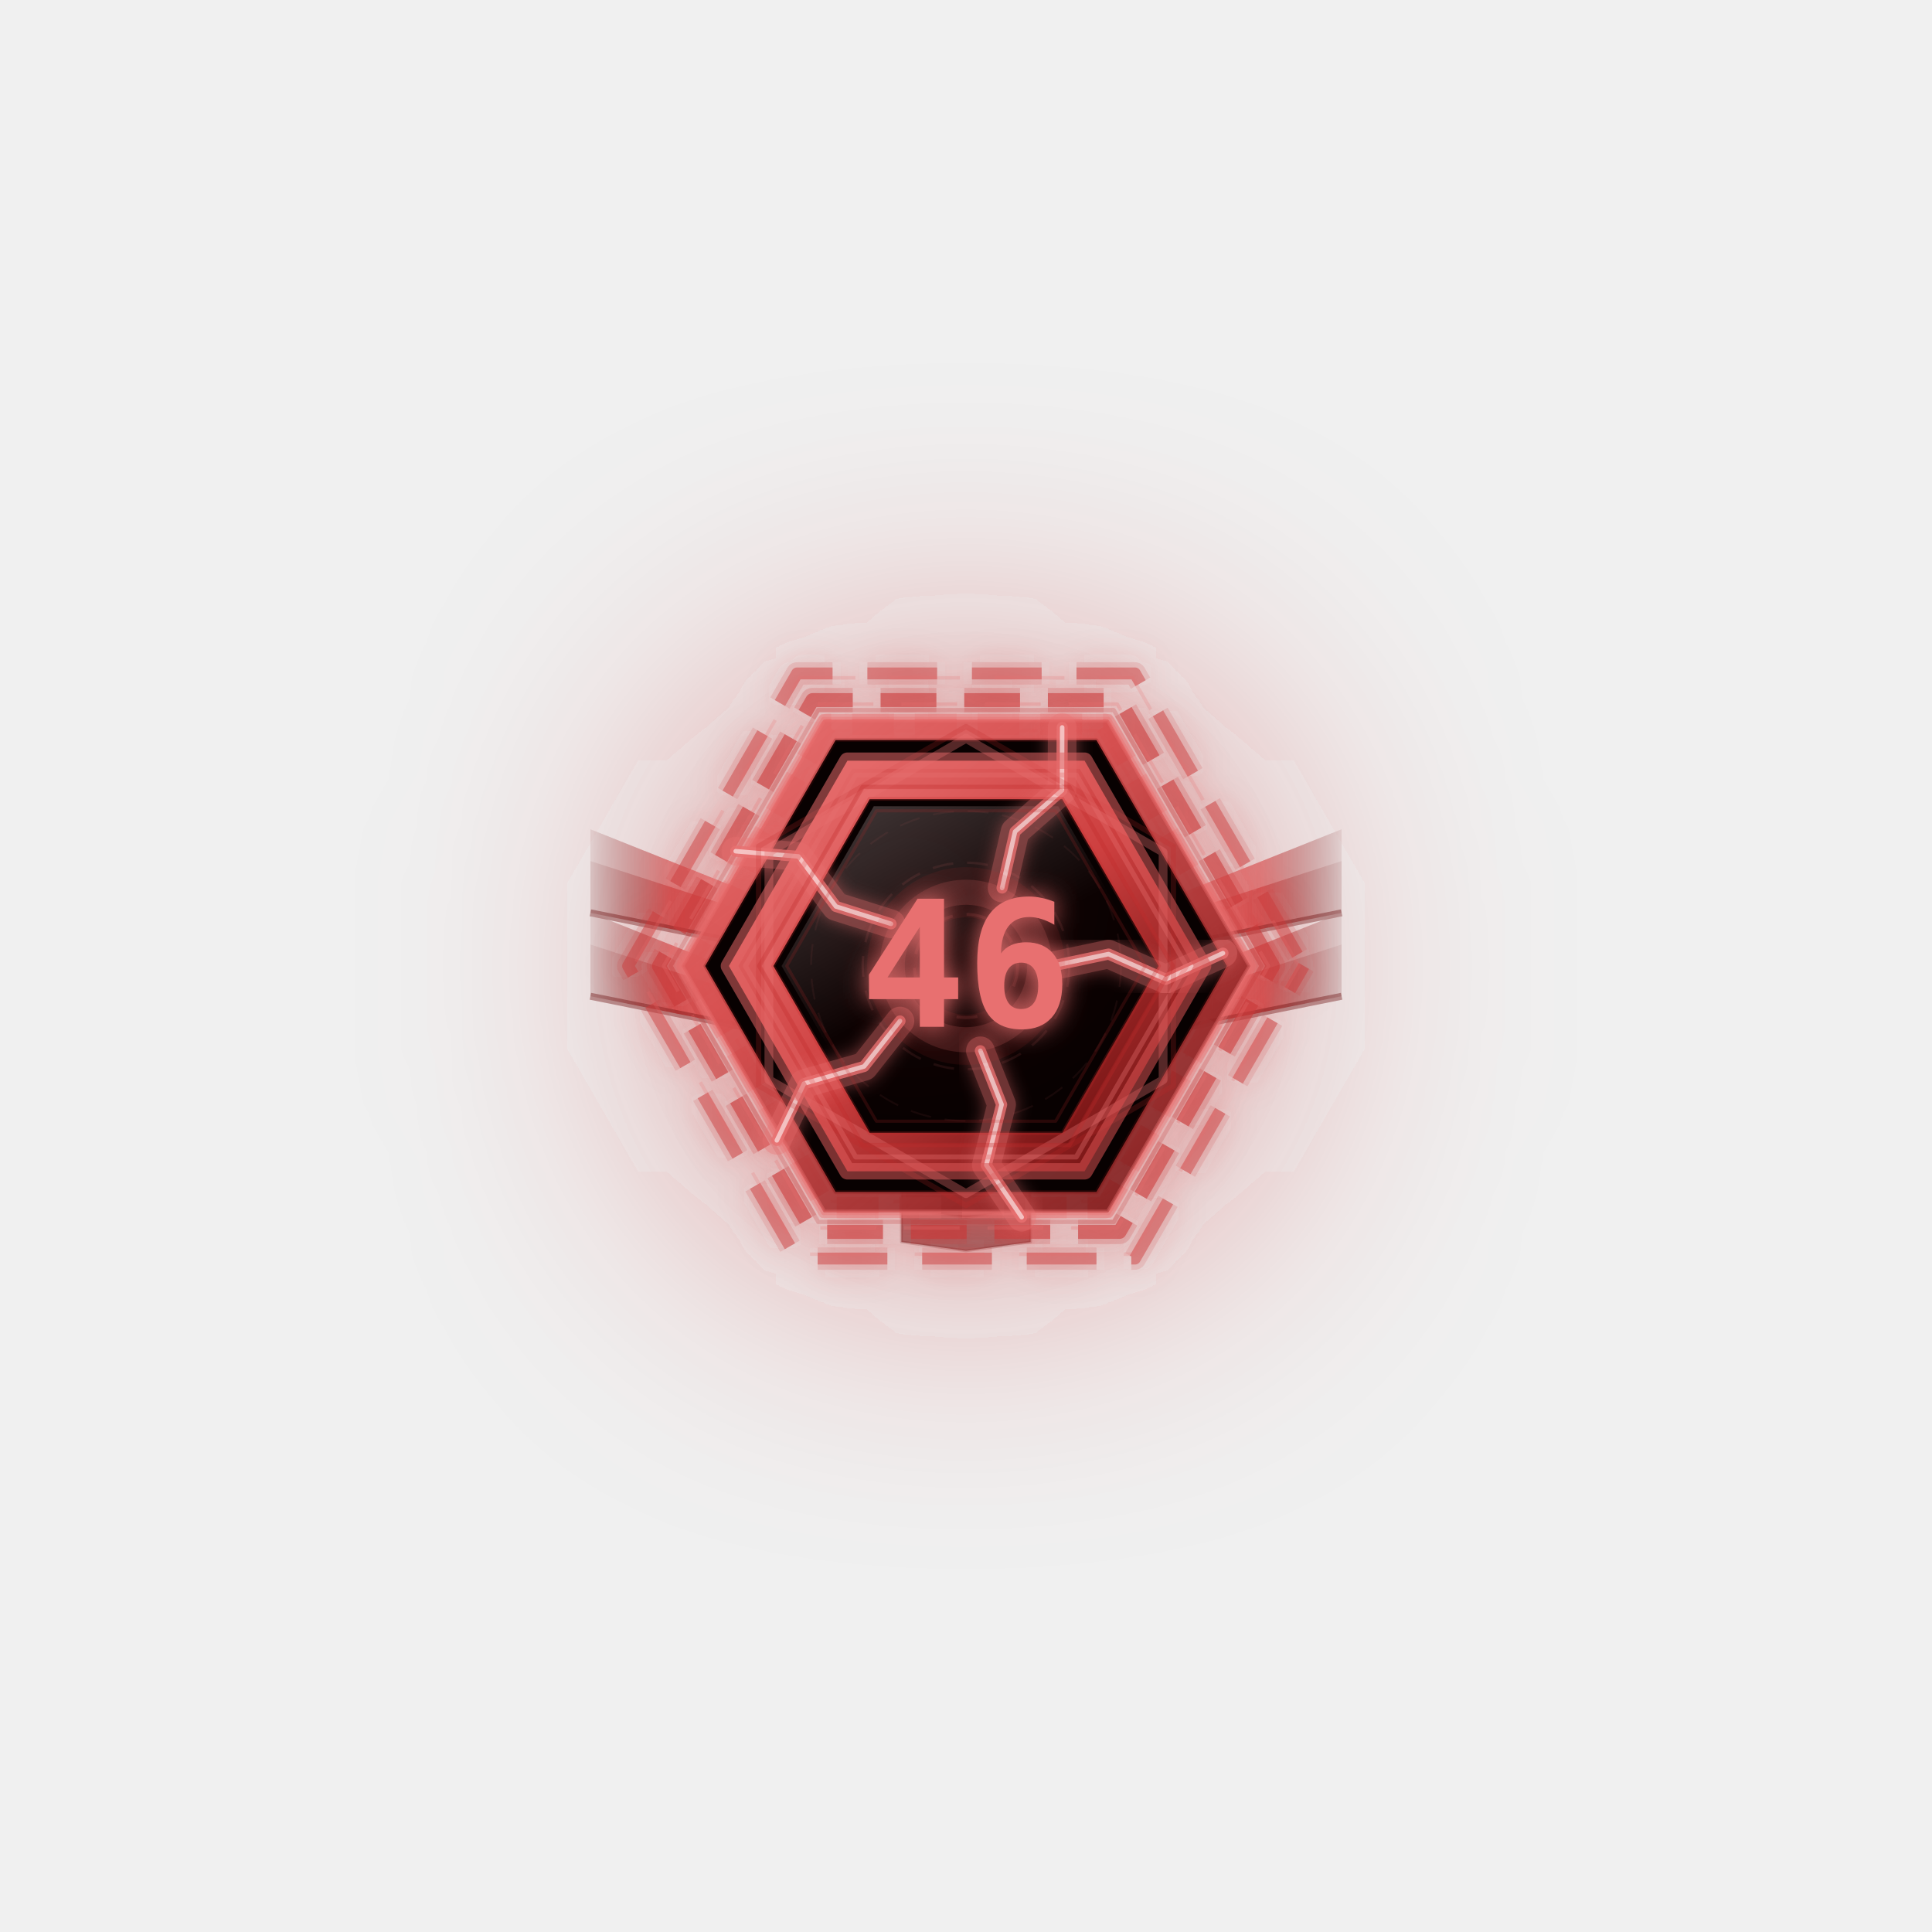
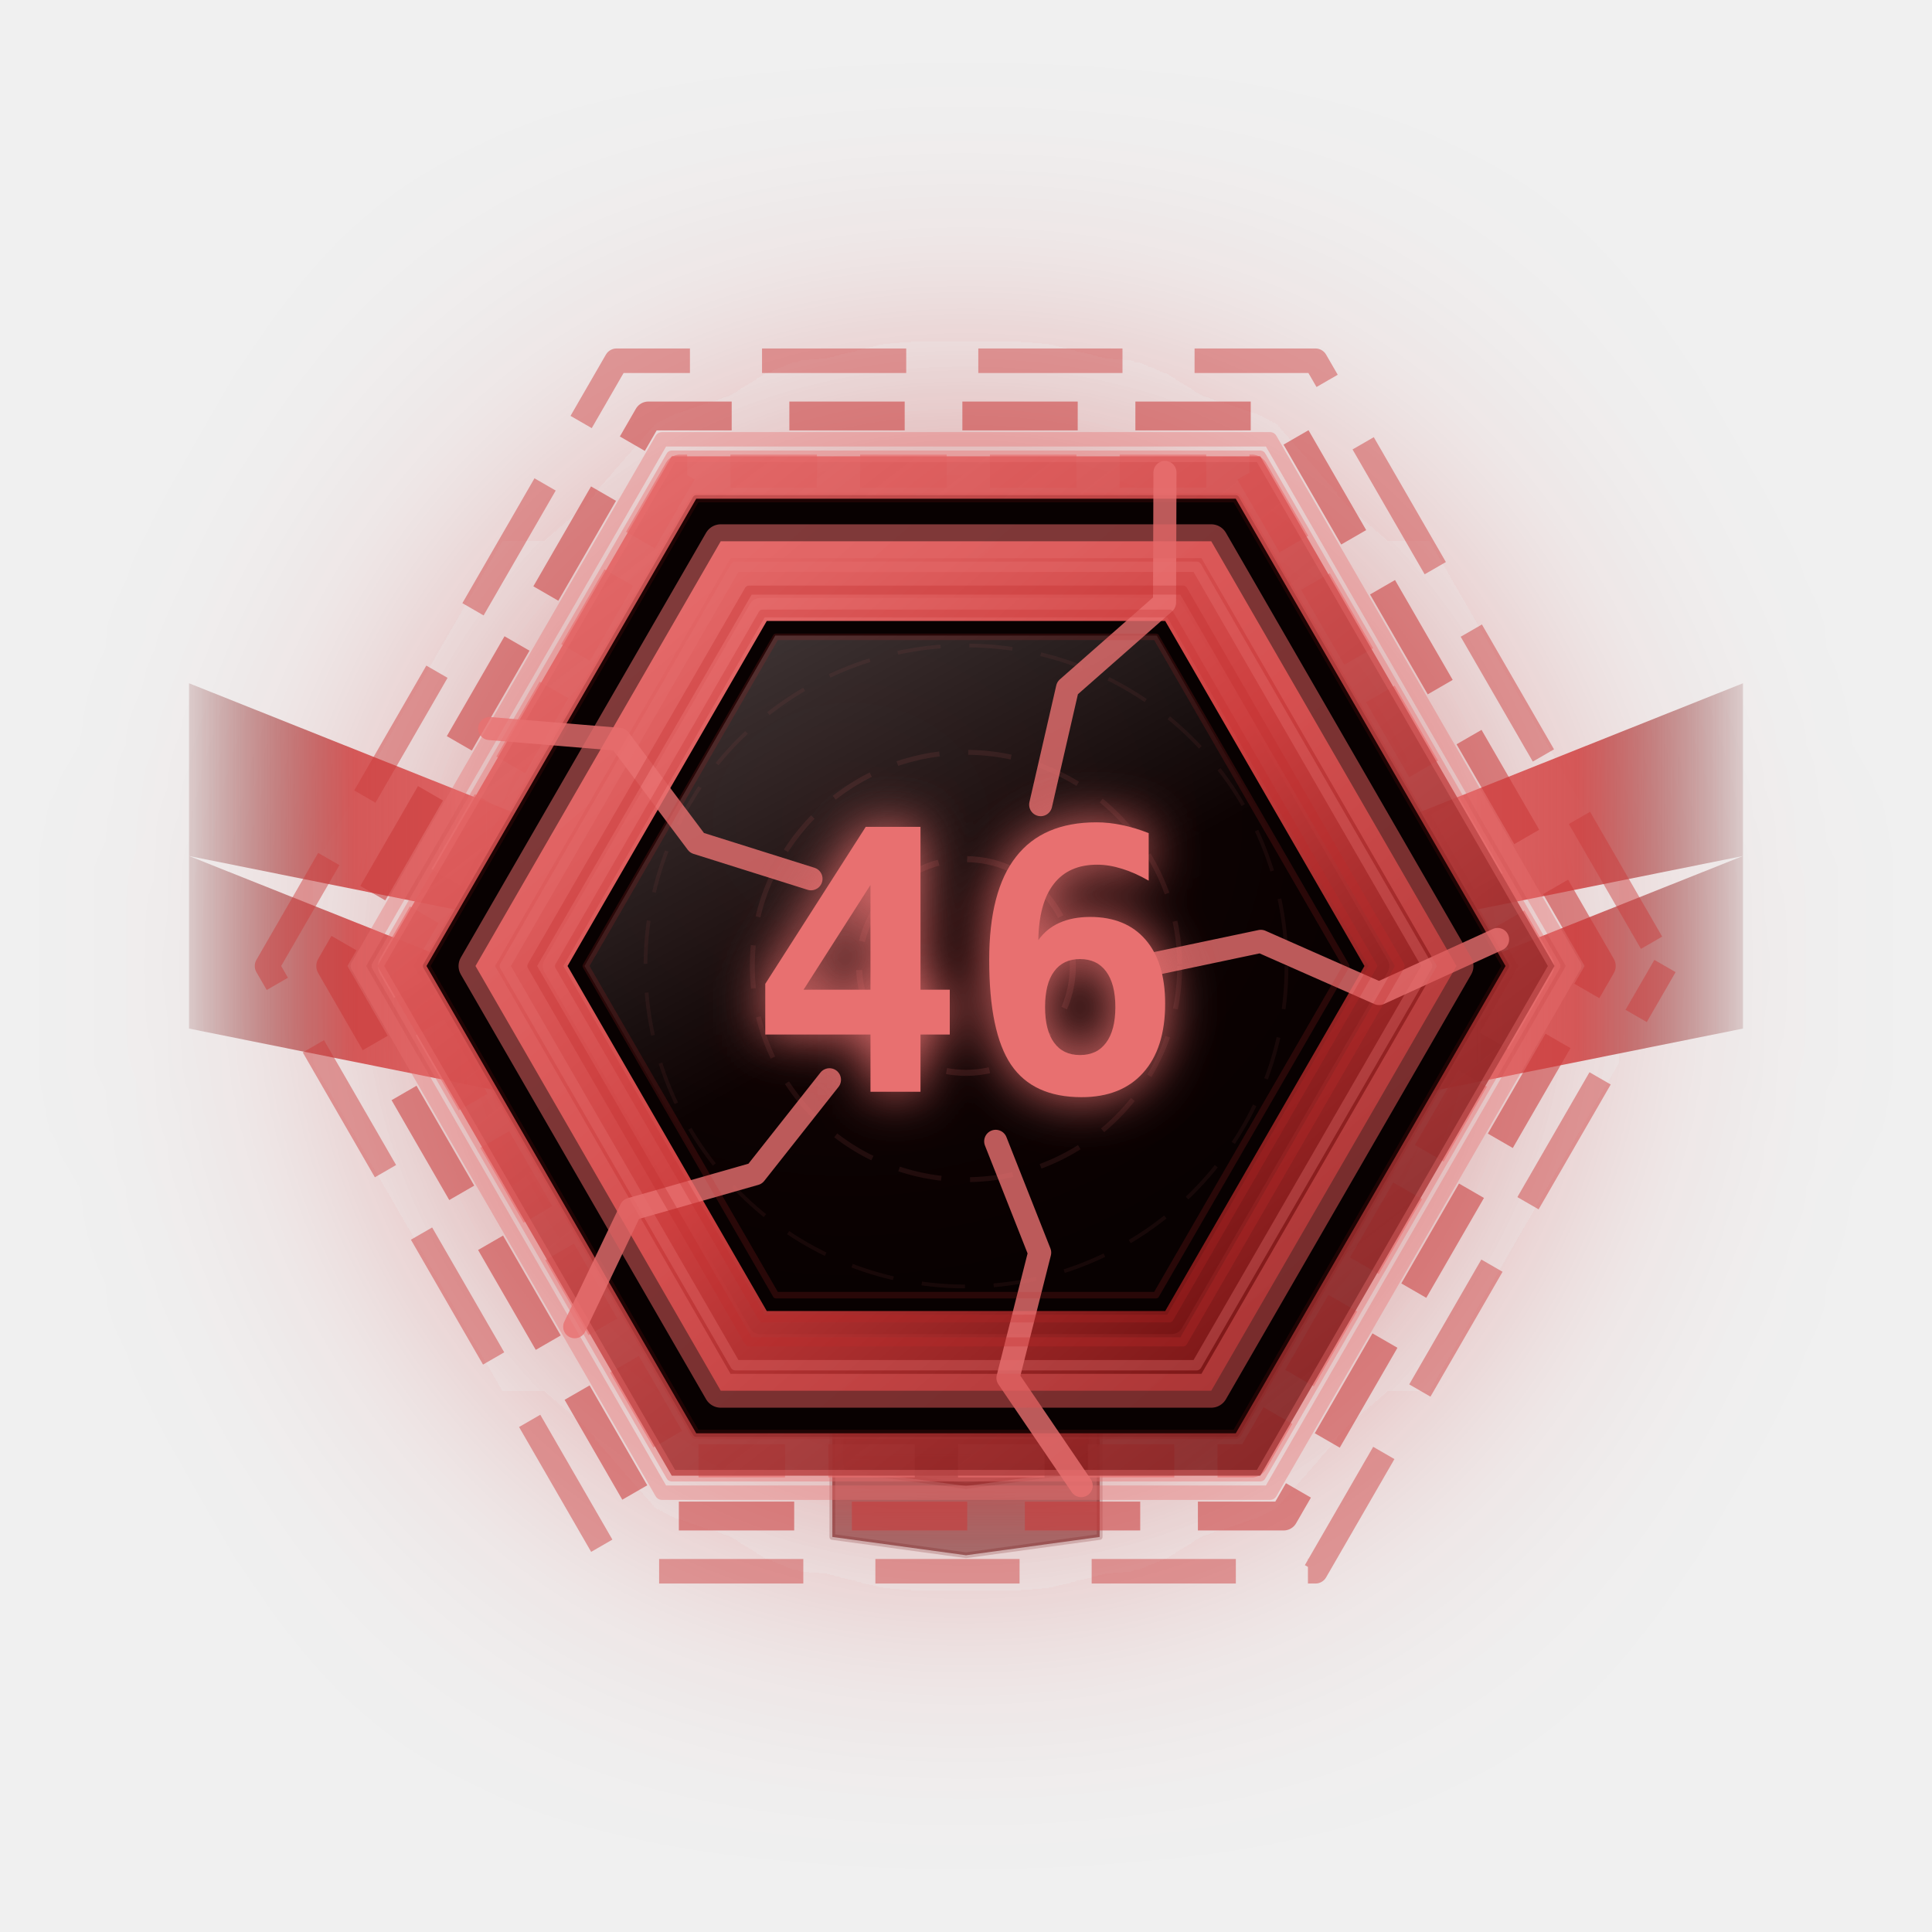
- <svg xmlns="http://www.w3.org/2000/svg" width="84" height="84" viewBox="-96.60 -96.60 277.20 277.20" overflow="visible" role="img" aria-label="Level 46 Badge">
+ <svg xmlns="http://www.w3.org/2000/svg" width="84" height="84" viewBox="-25 -25 134 134" overflow="visible" role="img" aria-label="Level 46 Badge">
  <defs>
    <radialGradient id="bglv46" cx="35%" cy="28%" r="72%">
      <stop offset="0%" stop-color="#140303" />
      <stop offset="100%" stop-color="#080101" />
    </radialGradient>
    <linearGradient id="rimlv46" x1="5%" y1="5%" x2="95%" y2="95%">
      <stop offset="0%" stop-color="#e87070" />
      <stop offset="50%" stop-color="#cd3f3f" />
      <stop offset="100%" stop-color="#6a0e0e" />
    </linearGradient>
    <linearGradient id="transRinglv46" x1="0%" y1="0%" x2="100%" y2="100%">
      <stop offset="0%" stop-color="#e87070" />
      <stop offset="100%" stop-color="#d44d4d" />
    </linearGradient>
    <linearGradient id="shlv46" x1="18%" y1="0%" x2="82%" y2="100%">
      <stop offset="0%" stop-color="white" stop-opacity="0.2" />
      <stop offset="50%" stop-color="white" stop-opacity="0" />
    </linearGradient>
    <filter id="gllv46" x="-40%" y="-40%" width="180%" height="180%">
      <feGaussianBlur stdDeviation="1.8" result="b" />
      <feMerge>
        <feMergeNode in="b" />
        <feMergeNode in="SourceGraphic" />
      </feMerge>
    </filter>
-     <filter id="halolv46" x="-150%" y="-150%" width="500%" height="500%">
-       <feGaussianBlur stdDeviation="25" result="b" />
+     <filter id="halolv46" x="-80%" y="-80%" width="360%" height="360%">
+       <feGaussianBlur stdDeviation="16" result="b" />
      <feMerge>
        <feMergeNode in="b" />
        <feMergeNode in="SourceGraphic" />
      </feMerge>
    </filter>
    <linearGradient id="pglv46_0" x1="5%" y1="0%" x2="95%" y2="100%">
      <stop offset="0%" stop-color="#e87070" stop-opacity="0.95" />
      <stop offset="38%" stop-color="#ca3939" stop-opacity="0.9" />
      <stop offset="100%" stop-color="#6a0e0e" stop-opacity="0.85" />
    </linearGradient>
    <linearGradient id="pglv46_1" x1="5%" y1="0%" x2="95%" y2="100%">
      <stop offset="0%" stop-color="#e87070" stop-opacity="0.95" />
      <stop offset="38%" stop-color="#d34a4a" stop-opacity="0.9" />
      <stop offset="100%" stop-color="#6a0e0e" stop-opacity="0.85" />
    </linearGradient>
    <linearGradient id="aplv46_0" x1="0%" y1="0%" x2="0%" y2="100%">
      <stop offset="0%" stop-color="#e87070" />
      <stop offset="100%" stop-color="#6a0e0e" stop-opacity="0.65" />
    </linearGradient>
    <linearGradient id="aplv46_1" x1="0%" y1="0%" x2="0%" y2="100%">
      <stop offset="0%" stop-color="#d14646" />
      <stop offset="100%" stop-color="#6a0e0e" stop-opacity="0.65" />
    </linearGradient>
    <linearGradient id="csLlv46_0" x1="100%" y1="50%" x2="0%" y2="50%">
      <stop offset="0%" stop-color="#e87070" stop-opacity="1.0" />
      <stop offset="55%" stop-color="#d14646" stop-opacity="0.88" />
      <stop offset="100%" stop-color="#6a0e0e" stop-opacity="0.15" />
    </linearGradient>
    <linearGradient id="csRlv46_0" x1="0%" y1="50%" x2="100%" y2="50%">
      <stop offset="0%" stop-color="#e87070" stop-opacity="1.0" />
      <stop offset="55%" stop-color="#d14646" stop-opacity="0.88" />
      <stop offset="100%" stop-color="#6a0e0e" stop-opacity="0.15" />
    </linearGradient>
    <linearGradient id="csLlv46_1" x1="100%" y1="50%" x2="0%" y2="50%">
      <stop offset="0%" stop-color="#e87070" stop-opacity="1.0" />
      <stop offset="55%" stop-color="#d14646" stop-opacity="0.88" />
      <stop offset="100%" stop-color="#6a0e0e" stop-opacity="0.15" />
    </linearGradient>
    <linearGradient id="csRlv46_1" x1="0%" y1="50%" x2="100%" y2="50%">
      <stop offset="0%" stop-color="#e87070" stop-opacity="1.0" />
      <stop offset="55%" stop-color="#d14646" stop-opacity="0.88" />
      <stop offset="100%" stop-color="#6a0e0e" stop-opacity="0.15" />
    </linearGradient>
-     <filter id="pulseGlowlv46" x="-60%" y="-60%" width="220%" height="220%">
-       <feGaussianBlur stdDeviation="2.4" result="b" />
-       <feMerge>
-         <feMergeNode in="b" />
-         <feMergeNode in="SourceGraphic" />
-       </feMerge>
-     </filter>
-     <linearGradient id="crGlv46" x1="0%" y1="0%" x2="100%" y2="0%">
-       <stop offset="0%" stop-color="#e87070" stop-opacity="0.89" />
-       <stop offset="60%" stop-color="#c02828" stop-opacity="0.60" />
-       <stop offset="100%" stop-color="#6a0e0e" stop-opacity="0.0" />
-     </linearGradient>
    <filter id="crGlowlv46" x="-50%" y="-50%" width="200%" height="200%">
      <feGaussianBlur stdDeviation="1.2" result="b" />
      <feMerge>
        <feMergeNode in="b" />
        <feMergeNode in="SourceGraphic" />
      </feMerge>
    </filter>
  </defs>
-   <path d="M76.02,42.00L59.01,71.46L24.99,71.46L7.98,42.00L24.99,12.54L59.01,12.54Z" fill="#c02828" fill-opacity="0.90" filter="url(#halolv46)" />
+   <path d="M76.02,42.00L59.01,71.46L24.99,71.46L7.98,42.00L24.99,12.54L59.01,12.54Z" fill="#c02828" fill-opacity="0.81" filter="url(#halolv46)" />
  <path d="M33.50,71.46 L42.00,71.46 L50.51,71.46 L50.51,76.91 L42.00,78.07 L33.50,76.91 Z" fill="url(#aplv46_0)" opacity="0.90" />
  <path d="M33.50,71.46 L42.00,71.46 L50.51,71.46" fill="none" stroke="#e87070" stroke-width="0.9" stroke-opacity="0.52" stroke-linejoin="round" />
  <path d="M33.50,71.46 L42.00,71.46 L50.51,71.46 L50.51,76.91 L42.00,78.07 L33.50,76.91 Z" fill="none" stroke="#6a0e0e" stroke-width="0.4" stroke-opacity="0.2" stroke-linejoin="round" />
  <path d="M32.73,74.11 L42.00,74.11 L51.27,74.11 L51.27,81.60 L42.00,82.87 L32.73,81.60 Z" fill="url(#aplv46_1)" opacity="0.82" />
  <path d="M32.73,74.11 L42.00,74.11 L51.27,74.11" fill="none" stroke="#e87070" stroke-width="0.9" stroke-opacity="0.42" stroke-linejoin="round" />
  <path d="M32.73,74.11 L42.00,74.11 L51.27,74.11 L51.27,81.60 L42.00,82.87 L32.73,81.60 Z" fill="none" stroke="#6a0e0e" stroke-width="0.4" stroke-opacity="0.2" stroke-linejoin="round" />
  <polygon points="13.56,32.54 13.56,39.49 -11.89,34.37 -11.89,22.39" fill="url(#csLlv46_0)" />
  <polygon points="70.44,32.54 70.44,39.49 95.89,34.37 95.89,22.39" fill="url(#csRlv46_0)" />
-   <polygon points="13.56,32.54 13.56,35.18 -11.89,26.94 -11.89,22.39" fill="white" opacity="0.22" />
-   <polygon points="70.44,32.54 70.44,35.18 95.89,26.94 95.89,22.39" fill="white" opacity="0.22" />
-   <line x1="13.56" y1="39.49" x2="-11.89" y2="34.37" stroke="#6a0e0e" stroke-width="1.0" stroke-opacity="0.4" />
-   <line x1="70.44" y1="39.49" x2="95.89" y2="34.37" stroke="#6a0e0e" stroke-width="1.0" stroke-opacity="0.4" />
  <polygon points="13.56,44.51 13.56,51.46 -11.89,46.34 -11.89,34.37" fill="url(#csLlv46_1)" />
  <polygon points="70.44,44.51 70.44,51.46 95.89,46.34 95.89,34.37" fill="url(#csRlv46_1)" />
-   <polygon points="13.56,44.51 13.56,47.15 -11.89,38.92 -11.89,34.37" fill="white" opacity="0.18" />
-   <polygon points="70.44,44.51 70.44,47.15 95.89,38.92 95.89,34.37" fill="white" opacity="0.18" />
-   <line x1="13.56" y1="51.46" x2="-11.89" y2="46.34" stroke="#6a0e0e" stroke-width="1.0" stroke-opacity="0.4" />
-   <line x1="70.44" y1="51.46" x2="95.89" y2="46.34" stroke="#6a0e0e" stroke-width="1.0" stroke-opacity="0.4" />
-   <path d="M81.63,42.00L61.82,76.32L22.18,76.32L2.37,42.00L22.18,7.68L61.82,7.68Z" fill="none" stroke="#e87070" stroke-width="3.8" stroke-opacity="0.23" stroke-dasharray="6 3" stroke-dashoffset="0" stroke-linejoin="round" filter="url(#pulseGlowlv46)" />
  <path d="M81.63,42.00L61.82,76.32L22.18,76.32L2.37,42.00L22.18,7.68L61.82,7.68Z" fill="none" stroke="#e87070" stroke-width="2.3" stroke-opacity="0.66" stroke-dasharray="6 3" stroke-dashoffset="0" stroke-linejoin="round" />
-   <path d="M81.04,42.00L61.52,75.81L22.48,75.81L2.96,42.00L22.48,8.19L61.52,8.19Z" fill="none" stroke="#e87070" stroke-width="0.5" stroke-opacity="0.30" stroke-dasharray="6 3" stroke-dashoffset="0" stroke-linejoin="round" />
-   <path d="M86.06,42.00L64.03,80.15L19.97,80.15L-2.06,42.00L19.97,3.85L64.03,3.85Z" fill="none" stroke="#ca3a3a" stroke-width="3.5" stroke-opacity="0.20" stroke-dasharray="8 4" stroke-dashoffset="18" stroke-linejoin="round" filter="url(#pulseGlowlv46)" />
  <path d="M86.06,42.00L64.03,80.15L19.97,80.15L-2.06,42.00L19.97,3.85L64.03,3.85Z" fill="none" stroke="#ca3a3a" stroke-width="2.0" stroke-opacity="0.56" stroke-dasharray="8 4" stroke-dashoffset="18" stroke-linejoin="round" />
-   <path d="M85.40,42.00L63.70,79.58L20.30,79.58L-1.40,42.00L20.30,4.42L63.70,4.42Z" fill="none" stroke="#e87070" stroke-width="0.5" stroke-opacity="0.25" stroke-dasharray="8 4" stroke-dashoffset="18" stroke-linejoin="round" />
-   <path d="M90.48,42.00L66.24,83.98L17.76,83.98L-6.48,42.00L17.76,0.02L66.24,0.02Z" fill="none" stroke="#ca3a3a" stroke-width="3.2" stroke-opacity="0.16" stroke-dasharray="10 5" stroke-dashoffset="36" stroke-linejoin="round" filter="url(#pulseGlowlv46)" />
  <path d="M90.48,42.00L66.24,83.98L17.76,83.98L-6.48,42.00L17.76,0.02L66.24,0.02Z" fill="none" stroke="#ca3a3a" stroke-width="1.7" stroke-opacity="0.46" stroke-dasharray="10 5" stroke-dashoffset="36" stroke-linejoin="round" />
-   <path d="M89.75,42.00L65.88,83.35L18.12,83.35L-5.75,42.00L18.12,0.65L65.88,0.65Z" fill="none" stroke="#e87070" stroke-width="0.5" stroke-opacity="0.21" stroke-dasharray="10 5" stroke-dashoffset="36" stroke-linejoin="round" />
  <path d="M79.42,42.00L60.71,74.41L23.29,74.41L4.58,42.00L23.29,9.59L60.71,9.59Z" fill="url(#pglv46_0)" />
  <path d="M76.02,42.00L59.01,71.46L24.99,71.46L7.98,42.00L24.99,12.54L59.01,12.54Z" fill="#080101" />
  <path d="M79.42,42.00L60.71,74.41L23.29,74.41L4.58,42.00L23.29,9.59L60.71,9.59Z" fill="none" stroke="#e87070" stroke-width="0.8" stroke-opacity="0.48" stroke-linejoin="round" />
  <path d="M76.02,42.00L59.01,71.46L24.99,71.46L7.98,42.00L24.99,12.54L59.01,12.54Z" fill="none" stroke="#6a0e0e" stroke-width="0.5" stroke-opacity="0.28" stroke-linejoin="round" />
  <path d="M82.82,42.00L62.41,77.35L21.59,77.35L1.18,42.00L21.59,6.65L62.41,6.65Z" fill="url(#pglv46_1)" />
  <path d="M79.42,42.00L60.71,74.41L23.29,74.41L4.58,42.00L23.29,9.59L60.71,9.59Z" fill="#080101" />
  <path d="M82.82,42.00L62.41,77.35L21.59,77.35L1.18,42.00L21.59,6.65L62.41,6.65Z" fill="none" stroke="#e87070" stroke-width="0.8" stroke-opacity="0.40" stroke-linejoin="round" />
  <path d="M79.42,42.00L60.71,74.41L23.29,74.41L4.58,42.00L23.29,9.59L60.71,9.59Z" fill="none" stroke="#6a0e0e" stroke-width="0.5" stroke-opacity="0.24" stroke-linejoin="round" />
-   <path d="M83.16,42.00L62.58,77.65L21.42,77.65L0.84,42.00L21.42,6.35L62.58,6.35Z" fill="none" stroke="#e87070" stroke-width="1.0" stroke-opacity="0.38" stroke-linejoin="round" />
-   <path d="M84.40,42.00L63.20,78.72L20.80,78.72L-0.40,42.00L20.80,5.28L63.20,5.28Z" fill="none" stroke="#c02828" stroke-width="0.6" stroke-opacity="0.2" stroke-linejoin="round" />
+   <path d="M84.18,42.00L63.09,78.53L20.91,78.53L-0.18,42.00L20.91,5.47L63.09,5.47Z" fill="none" stroke="#e87070" stroke-width="1.0" stroke-opacity="0.38" stroke-linejoin="round" />
  <path d="M76.02,42.00L59.01,71.46L24.99,71.46L7.98,42.00L24.99,12.54L59.01,12.54Z" fill="url(#rimlv46)" />
  <path d="M70.56,42.00L56.28,66.73L27.72,66.73L13.44,42.00L27.72,17.27L56.28,17.27Z" fill="#080101" />
  <path d="M70.56,42.00L56.28,66.73L27.72,66.73L13.44,42.00L27.72,17.27L56.28,17.27Z" fill="none" stroke="url(#rimlv46)" stroke-width="1.60" stroke-linejoin="round" />
  <path d="M68.46,42.00L55.23,64.92L28.77,64.92L15.54,42.00L28.77,19.08L55.23,19.08Z" fill="url(#bglv46)" />
  <path d="M68.46,42.00L55.23,64.92L28.77,64.92L15.54,42.00L28.77,19.08L55.23,19.08Z" fill="url(#shlv46)" />
-   <polyline points="54.33,42.00 62.45,40.29 70.65,43.91 78.87,40.16" fill="none" stroke="#e87070" stroke-width="4.1" stroke-linecap="round" stroke-linejoin="round" filter="url(#crGlowlv46)" opacity="0.45" />
  <polyline points="54.33,42.00 62.45,40.29 70.65,43.91 78.87,40.16" fill="none" stroke="#e87070" stroke-width="1.6" stroke-linecap="round" stroke-linejoin="round" opacity="0.80" />
-   <polyline points="54.33,42.00 62.45,40.29 70.65,43.91 78.87,40.16" fill="none" stroke="white" stroke-width="0.65" stroke-linecap="round" stroke-linejoin="round" opacity="0.57" />
-   <polyline points="44.06,54.16 47.11,61.88 44.91,70.57 49.99,78.04" fill="none" stroke="#e87070" stroke-width="4.1" stroke-linecap="round" stroke-linejoin="round" filter="url(#crGlowlv46)" opacity="0.45" />
  <polyline points="44.06,54.16 47.11,61.88 44.91,70.57 49.99,78.04" fill="none" stroke="#e87070" stroke-width="1.6" stroke-linecap="round" stroke-linejoin="round" opacity="0.80" />
-   <polyline points="44.06,54.16 47.11,61.88 44.91,70.57 49.99,78.04" fill="none" stroke="white" stroke-width="0.65" stroke-linecap="round" stroke-linejoin="round" opacity="0.57" />
-   <polyline points="32.53,49.89 27.38,56.41 18.76,58.87 14.86,67.02" fill="none" stroke="#e87070" stroke-width="4.1" stroke-linecap="round" stroke-linejoin="round" filter="url(#crGlowlv46)" opacity="0.45" />
  <polyline points="32.53,49.89 27.38,56.41 18.76,58.87 14.86,67.02" fill="none" stroke="#e87070" stroke-width="1.6" stroke-linecap="round" stroke-linejoin="round" opacity="0.80" />
-   <polyline points="32.53,49.89 27.38,56.41 18.76,58.87 14.86,67.02" fill="none" stroke="white" stroke-width="0.65" stroke-linecap="round" stroke-linejoin="round" opacity="0.57" />
-   <polyline points="31.25,35.95 23.34,33.46 17.96,26.28 8.96,25.53" fill="none" stroke="#e87070" stroke-width="4.1" stroke-linecap="round" stroke-linejoin="round" filter="url(#crGlowlv46)" opacity="0.45" />
  <polyline points="31.25,35.95 23.34,33.46 17.96,26.28 8.96,25.53" fill="none" stroke="#e87070" stroke-width="1.6" stroke-linecap="round" stroke-linejoin="round" opacity="0.80" />
-   <polyline points="31.25,35.95 23.34,33.46 17.96,26.28 8.96,25.53" fill="none" stroke="white" stroke-width="0.65" stroke-linecap="round" stroke-linejoin="round" opacity="0.57" />
-   <polyline points="47.18,30.81 49.04,22.72 55.77,16.80 55.80,7.77" fill="none" stroke="#e87070" stroke-width="4.1" stroke-linecap="round" stroke-linejoin="round" filter="url(#crGlowlv46)" opacity="0.45" />
  <polyline points="47.18,30.81 49.04,22.72 55.77,16.80 55.80,7.77" fill="none" stroke="#e87070" stroke-width="1.6" stroke-linecap="round" stroke-linejoin="round" opacity="0.80" />
-   <polyline points="47.18,30.81 49.04,22.72 55.77,16.80 55.80,7.77" fill="none" stroke="white" stroke-width="0.65" stroke-linecap="round" stroke-linejoin="round" opacity="0.57" />
  <circle cx="42.00" cy="42.00" r="7.41" fill="none" stroke="#e87070" stroke-width="0.42" stroke-opacity="0.13" stroke-dasharray="3 2" />
  <circle cx="42.00" cy="42.00" r="14.82" fill="none" stroke="#e87070" stroke-width="0.34" stroke-opacity="0.10" stroke-dasharray="3 2" />
  <circle cx="42.00" cy="42.00" r="22.23" fill="none" stroke="#e87070" stroke-width="0.26" stroke-opacity="0.07" stroke-dasharray="3 2" />
-   <circle cx="42.00" cy="42.00" r="10.58" fill="none" stroke="#e87070" stroke-width="3.6" stroke-opacity="0.18" />
-   <circle cx="42.00" cy="42.00" r="10.58" fill="none" stroke="#c02828" stroke-width="7.2" stroke-opacity="0.10" />
-   <path d="M70.28,58.33L42.00,74.66L13.72,58.33L13.72,25.67L42.00,9.34L70.28,25.67Z" fill="none" stroke="#e87070" stroke-width="1.26" stroke-opacity="0.35" stroke-linejoin="round" />
-   <path d="M71.76,59.18L42.00,76.36L12.24,59.18L12.24,24.82L42.00,7.64L71.76,24.82Z" fill="none" stroke="#c02828" stroke-width="0.76" stroke-opacity="0.21" stroke-linejoin="round" />
  <path d="M76.02,42.00L59.01,71.46L24.99,71.46L7.98,42.00L24.99,12.54L59.01,12.54Z" fill="none" stroke="url(#transRinglv46)" stroke-width="2.35" stroke-opacity="0.54" stroke-linejoin="round" />
-   <path d="M73.64,42.00L57.82,69.40L26.18,69.40L10.36,42.00L26.18,14.60L57.82,14.60Z" fill="none" stroke="#e87070" stroke-width="0.72" stroke-opacity="0.36" stroke-linejoin="round" />
-   <path d="M71.67,42.00L56.83,67.69L27.17,67.69L12.33,42.00L27.17,16.31L56.83,16.31Z" fill="none" stroke="#c02828" stroke-width="0.63" stroke-opacity="0.30" stroke-linejoin="round" />
-   <path d="M69.69,42.00L55.85,65.98L28.15,65.98L14.31,42.00L28.15,18.02L55.85,18.02Z" fill="none" stroke="#c02828" stroke-width="0.54" stroke-opacity="0.24" stroke-linejoin="round" />
-   <path d="M67.72,42.00L54.86,64.27L29.14,64.27L16.28,42.00L29.14,19.73L54.86,19.73Z" fill="none" stroke="#c02828" stroke-width="0.45" stroke-opacity="0.18" stroke-linejoin="round" />
+   <path d="M73.98,42.00L57.99,69.69L26.01,69.69L10.02,42.00L26.01,14.31L57.99,14.31Z" fill="none" stroke="#e87070" stroke-width="0.72" stroke-opacity="0.36" stroke-linejoin="round" />
+   <path d="M72.11,42.00L57.05,68.07L26.95,68.07L11.89,42.00L26.95,15.93L57.05,15.93Z" fill="none" stroke="#c02828" stroke-width="0.63" stroke-opacity="0.30" stroke-linejoin="round" />
+   <path d="M70.24,42.00L56.12,66.45L27.88,66.45L13.76,42.00L27.88,17.55L56.12,17.55Z" fill="none" stroke="#c02828" stroke-width="0.54" stroke-opacity="0.24" stroke-linejoin="round" />
+   <path d="M68.37,42.00L55.18,64.83L28.82,64.83L15.63,42.00L28.82,19.17L55.18,19.17Z" fill="none" stroke="#c02828" stroke-width="0.45" stroke-opacity="0.18" stroke-linejoin="round" />
  <text x="42.0" y="42.0" text-anchor="middle" dominant-baseline="central" font-family="Orbitron,monospace" font-weight="900" font-size="25.2" fill="#e87070" filter="url(#gllv46)">46</text>
</svg>
